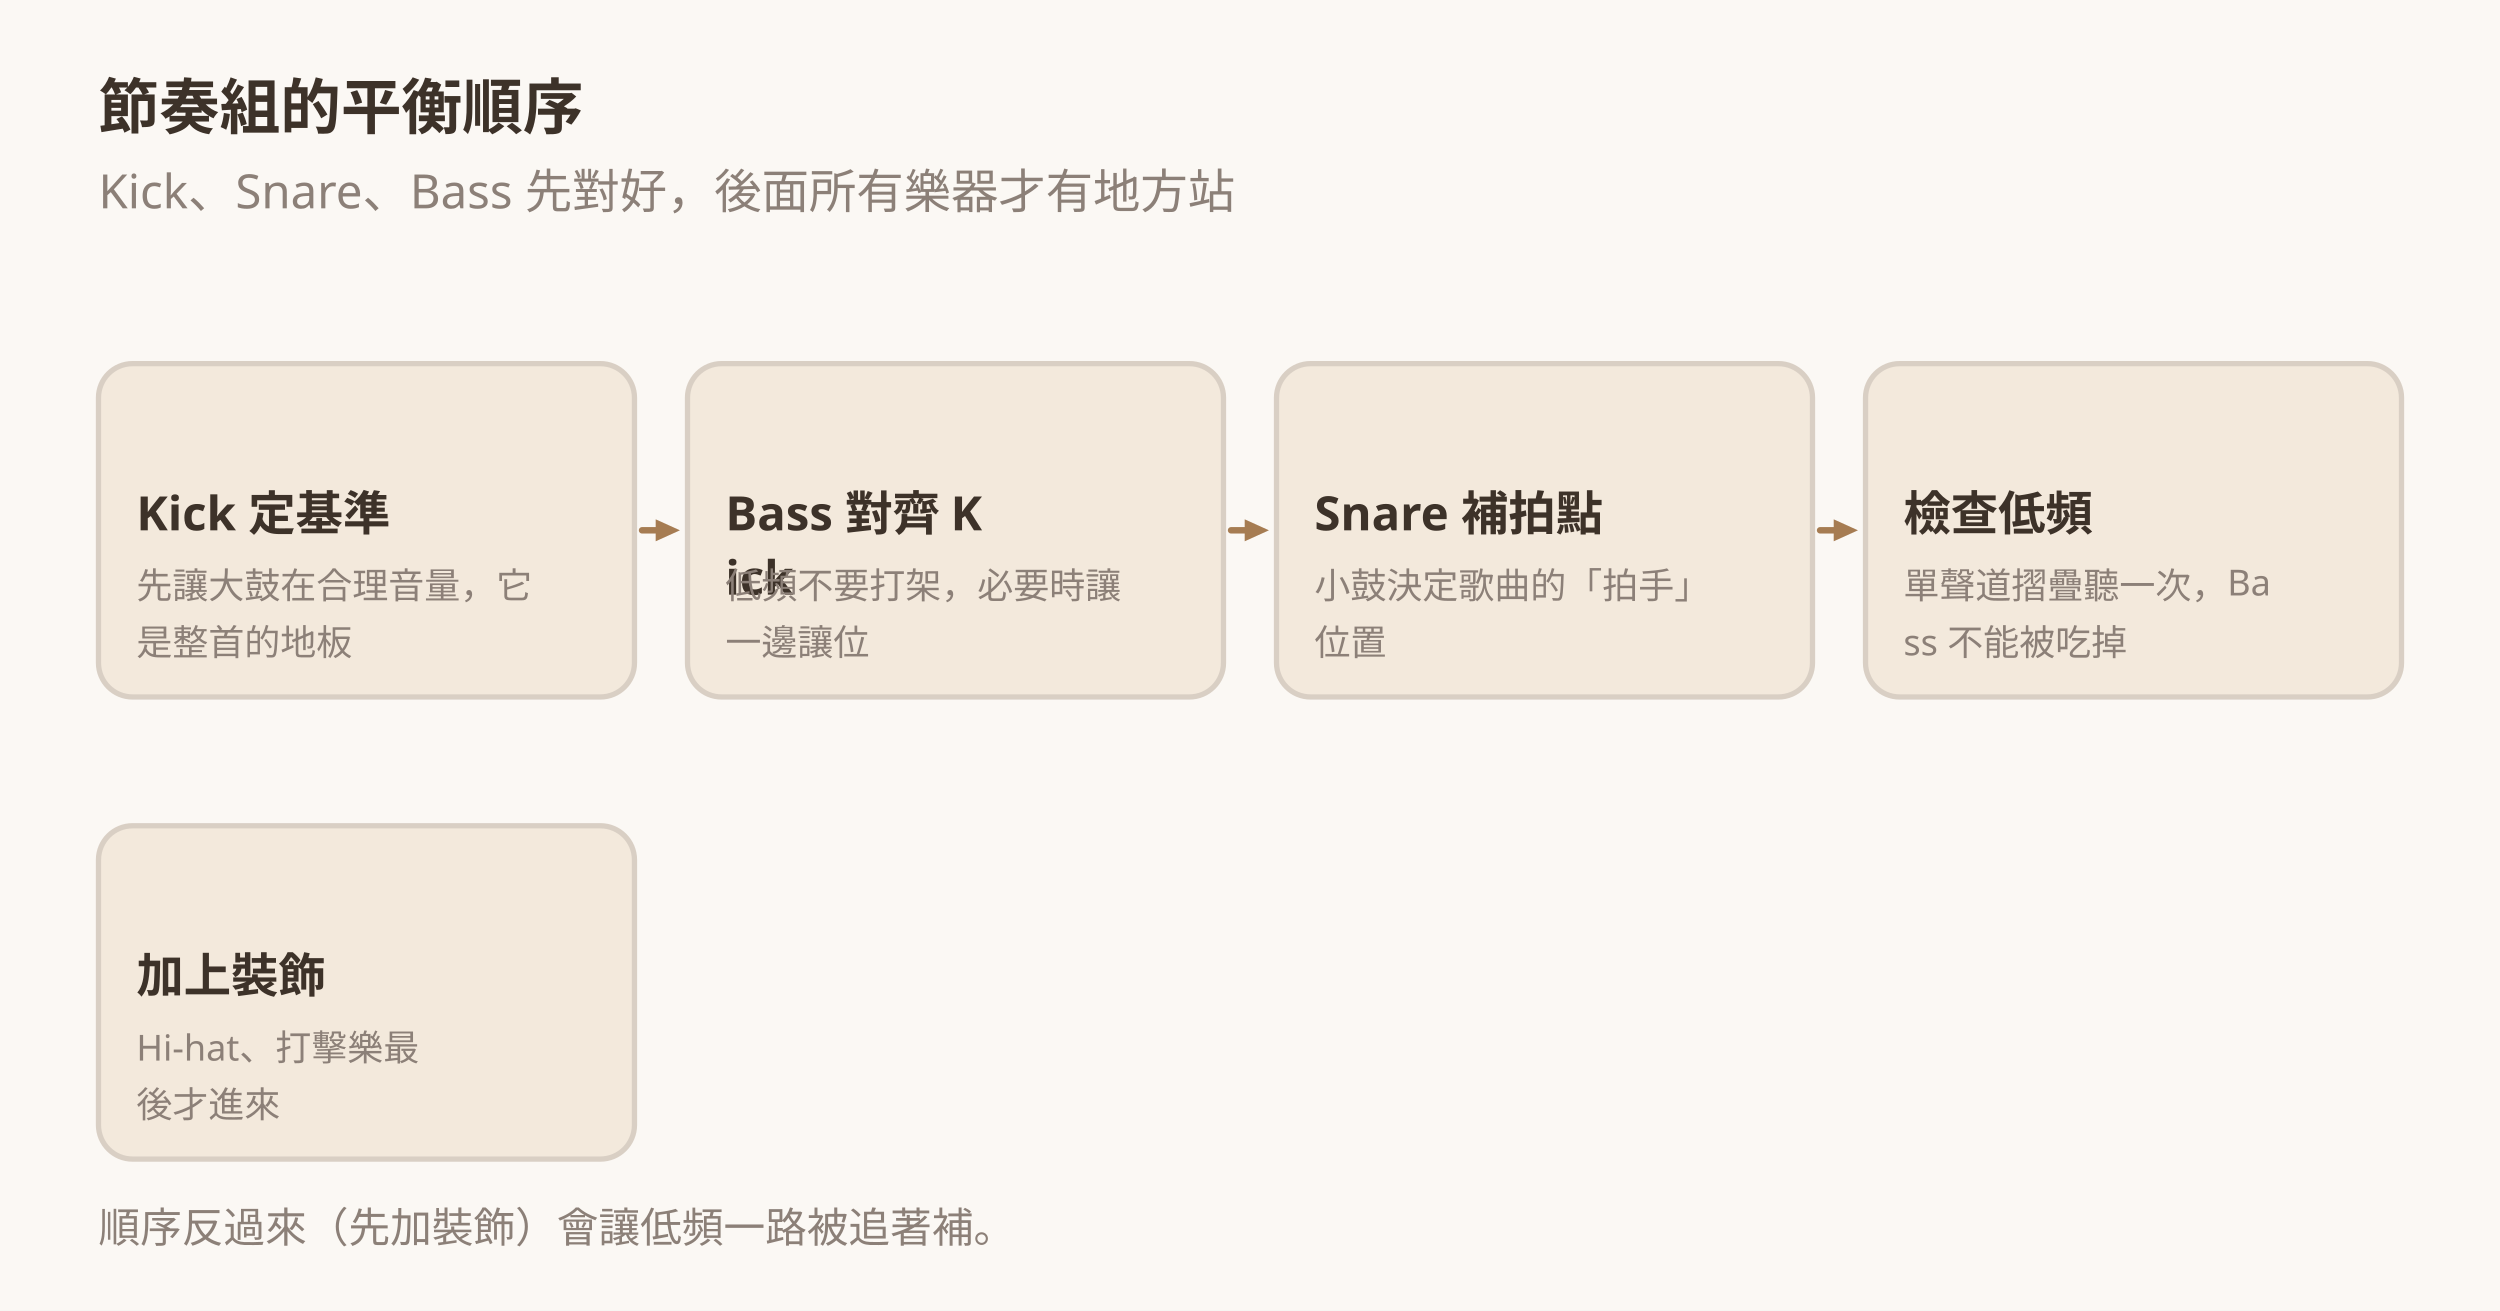
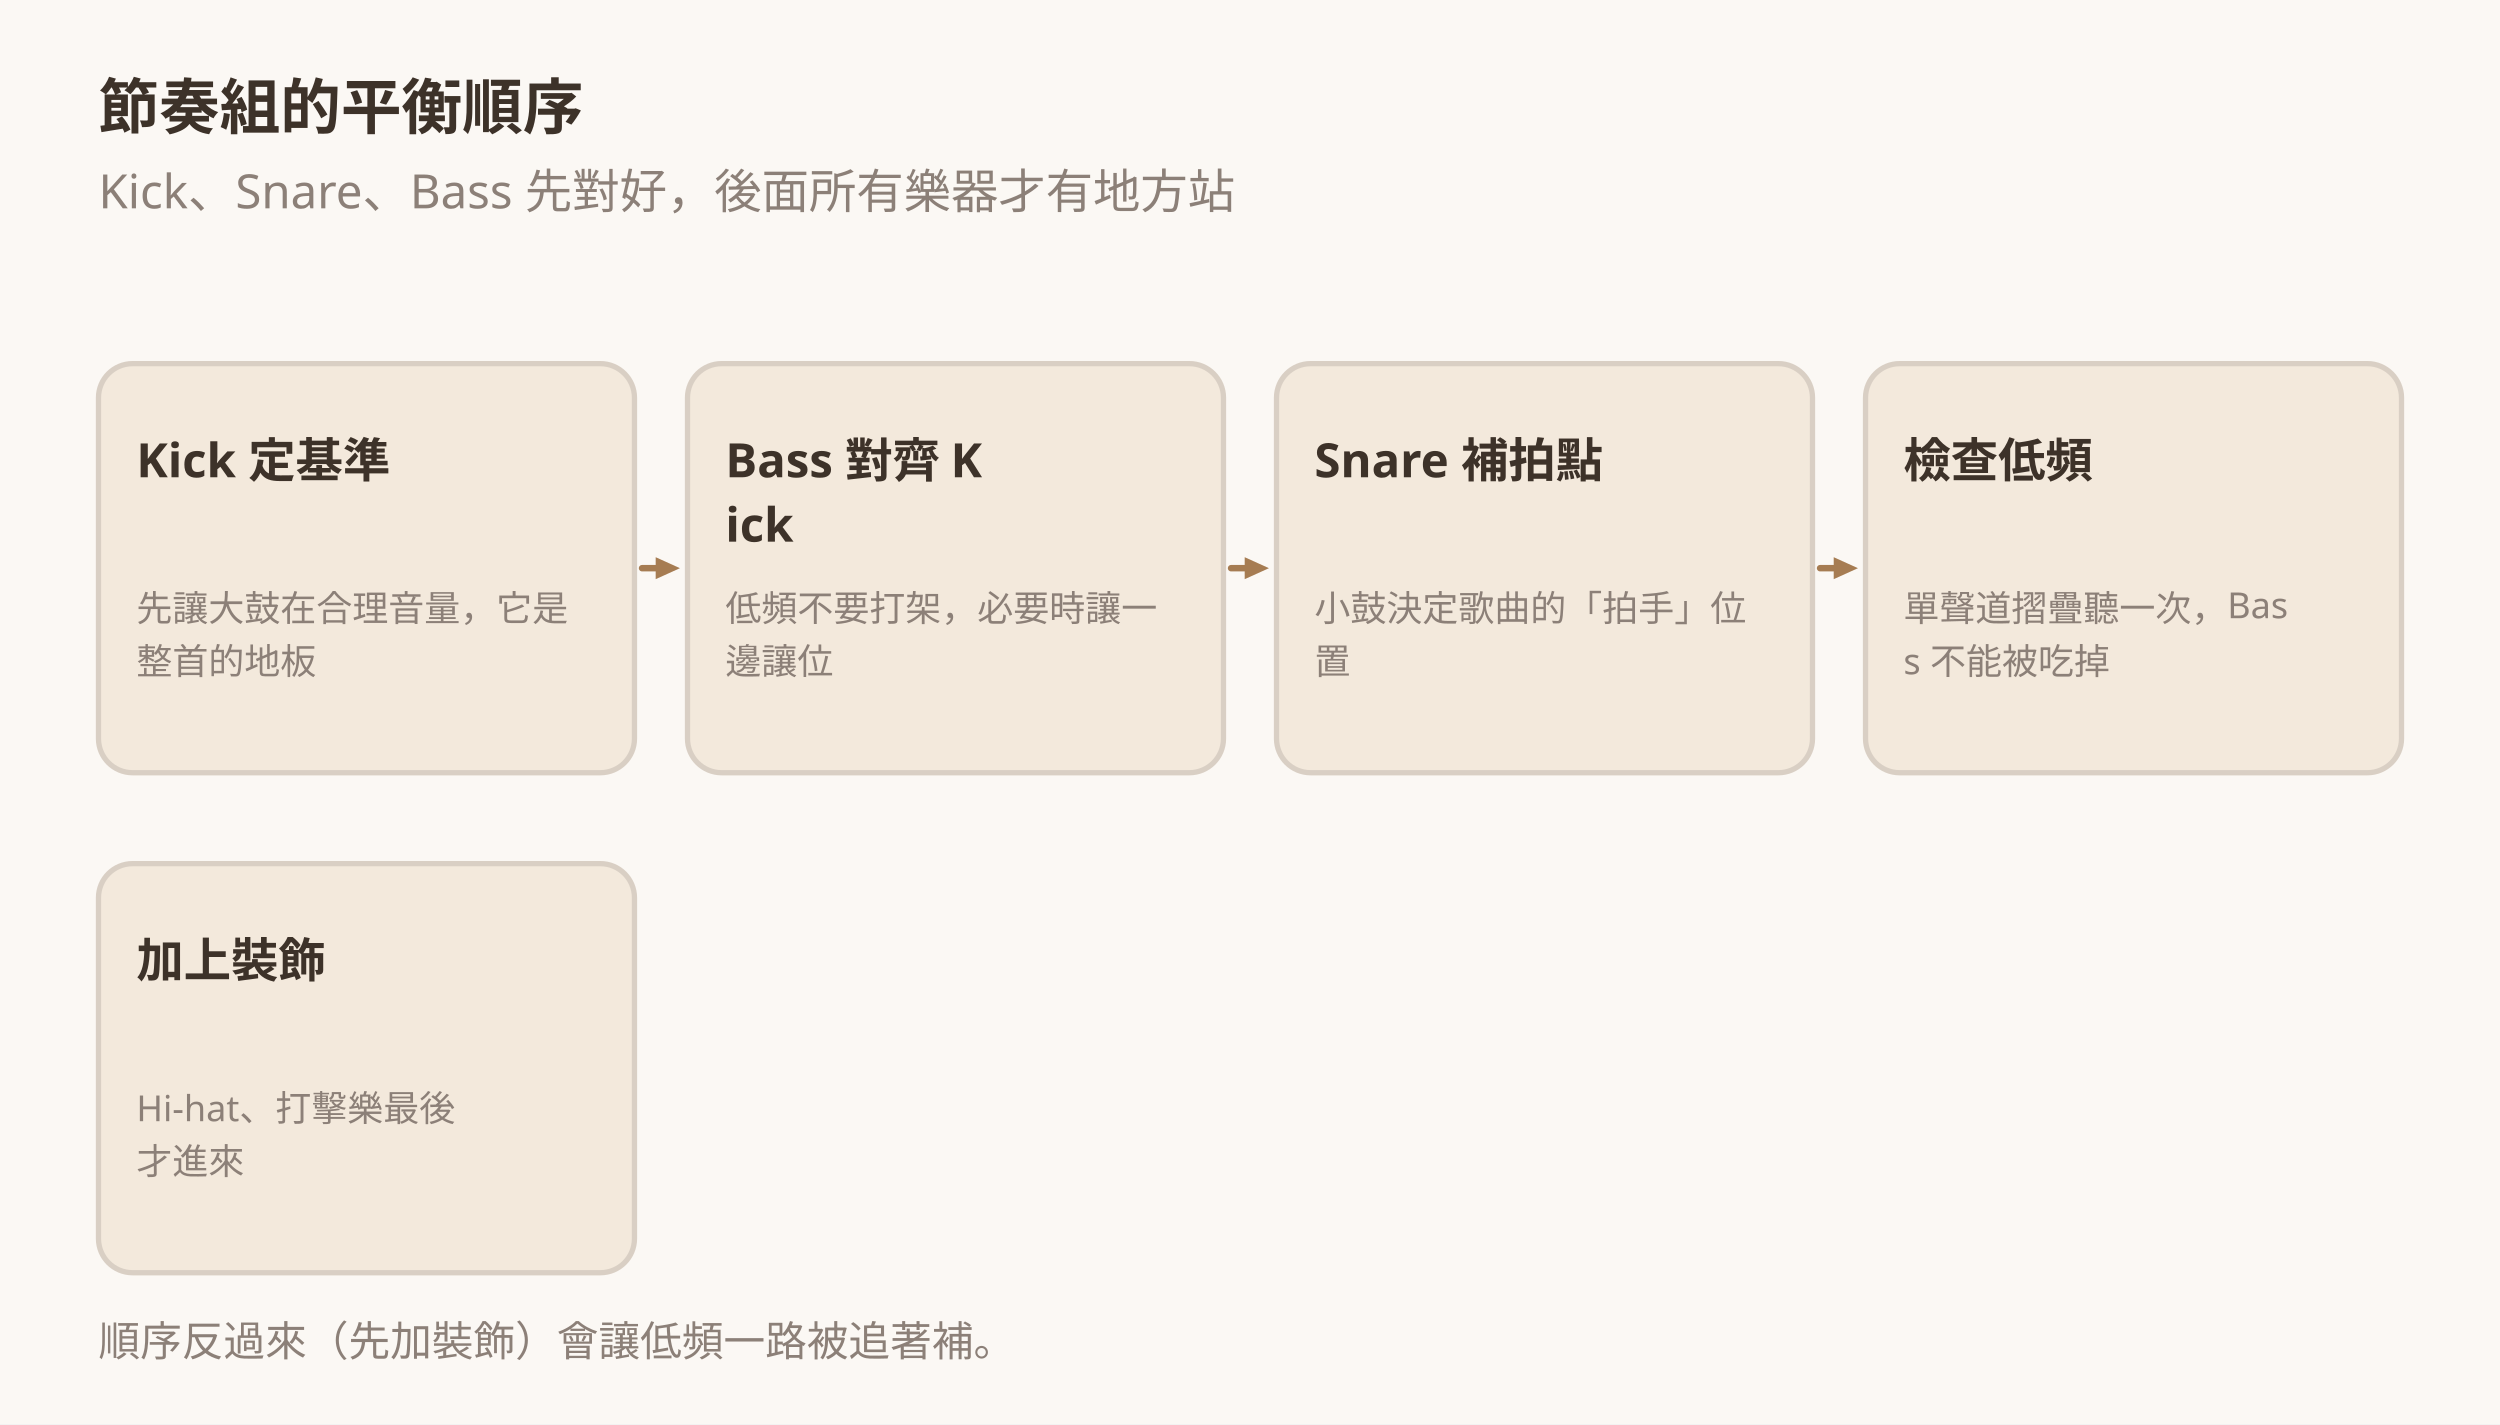
- <svg xmlns="http://www.w3.org/2000/svg" viewBox="0 0 660 346" role="img" aria-label="節奏組的平衡順序">
-   <rect width="660" height="346" fill="#FBF8F4" />
+ <svg xmlns="http://www.w3.org/2000/svg" viewBox="0 0 660 376" role="img" aria-label="節奏組的平衡順序">
+   <rect width="660" height="376" fill="#FBF8F4" />
  <style>
    .t   { font-family: 'Noto Sans TC','PingFang TC','Microsoft JhengHei',system-ui,sans-serif; fill: #3D3229; }
    .tb  { font-family: 'Noto Sans TC','PingFang TC','Microsoft JhengHei',system-ui,sans-serif; fill: #3D3229; font-weight: 700; }
    .ts  { font-family: 'Noto Sans TC','PingFang TC','Microsoft JhengHei',system-ui,sans-serif; fill: #8C8078; }
    .num { font-family: 'Noto Sans TC','PingFang TC','Microsoft JhengHei',system-ui,sans-serif; fill: #FFFFFF; font-weight: 700; font-size: 11px; }
    .ink { fill: none; stroke: #3D3229; stroke-width: 1.6; stroke-linejoin: round; stroke-linecap: round; }
    .thin{ fill: none; stroke: #D9CFC4; stroke-width: 1.1; }
    .dash{ fill: none; stroke: #D9CFC4; stroke-width: 1.1; stroke-dasharray: 4 5; }
    .lead{ fill: none; stroke: #8C8078; stroke-width: 1; }
    .acc { fill: none; stroke: #A67C52; stroke-width: 2; stroke-linejoin: round; stroke-linecap: round; }
    .blue{ fill: none; stroke: #6B8FBF; stroke-width: 2; stroke-linejoin: round; stroke-linecap: round; }
    .green{ fill: none; stroke: #6F8F6A; stroke-width: 2; stroke-linejoin: round; stroke-linecap: round; }
    .red { fill: none; stroke: #B0563F; stroke-width: 2; stroke-linejoin: round; stroke-linecap: round; }
    .dot { fill: #3D3229; }
  </style>
  <text x="26" y="34" class="tb" font-size="16">節奏組的平衡順序</text>
  <text x="26" y="55" class="ts" font-size="12.5">Kick、Snare、Bass 先對好，後面所有樂器才有地方站</text>
  <circle cx="38.0" cy="110" r="10" fill="#A67C52" />
  <text x="38.0" y="114" text-anchor="middle" class="num">1</text>
-   <rect x="26.0" y="96" width="141.5" height="88" rx="9" fill="#F3E9DC" stroke="#D9CFC4" stroke-width="1.4" />
-   <text x="36.0" y="140" class="t" font-size="12.5" font-weight="700">Kick 定基準</text>
-   <text x="36.0" y="158" class="ts" font-size="9.5" fill="#8C8078">先讓大鼓在合理音量，它</text>
-   <text x="36.0" y="173" class="ts" font-size="9.5" fill="#8C8078">是整首的地板</text>
-   <path d="M169.5 140.0 L173.2 140.0" fill="none" stroke="#A67C52" stroke-width="1.7" stroke-linecap="round" />
-   <path d="M179.5 140.0 L173.1 142.9 L173.1 137.1 Z" fill="#A67C52" />
+   <rect x="26.0" y="96" width="141.5" height="108" rx="9" fill="#F3E9DC" stroke="#D9CFC4" stroke-width="1.4" />
+   <text x="36.0" y="126" class="t" font-size="12.5" font-weight="700">Kick 定基準</text>
+   <text x="36.0" y="164" class="ts" font-size="9.5" fill="#8C8078">先讓大鼓在合理音量，它是</text>
+   <text x="36.0" y="178" class="ts" font-size="9.5" fill="#8C8078">整首的地板</text>
+   <path d="M169.5 150.0 L173.2 150.0" fill="none" stroke="#A67C52" stroke-width="1.7" stroke-linecap="round" />
+   <path d="M179.5 150.0 L173.1 152.9 L173.1 147.1 Z" fill="#A67C52" />
  <circle cx="193.5" cy="110" r="10" fill="#A67C52" />
  <text x="193.5" y="114" text-anchor="middle" class="num">2</text>
-   <rect x="181.5" y="96" width="141.5" height="88" rx="9" fill="#F3E9DC" stroke="#D9CFC4" stroke-width="1.4" />
-   <text x="191.5" y="140" class="t" font-size="12.5" font-weight="700">Bass 對齊 K</text>
-   <text x="191.5" y="157" class="t" font-size="12.5" font-weight="700">ick</text>
-   <text x="191.5" y="158" class="ts" font-size="9.5" fill="#8C8078">低頻不要打架，必要時讓</text>
-   <text x="191.5" y="173" class="ts" font-size="9.5" fill="#8C8078">一邊讓位</text>
-   <path d="M325.0 140.0 L328.7 140.0" fill="none" stroke="#A67C52" stroke-width="1.7" stroke-linecap="round" />
-   <path d="M335.0 140.0 L328.6 142.9 L328.6 137.1 Z" fill="#A67C52" />
+   <rect x="181.5" y="96" width="141.5" height="108" rx="9" fill="#F3E9DC" stroke="#D9CFC4" stroke-width="1.4" />
+   <text x="191.5" y="126" class="t" font-size="12.5" font-weight="700">Bass 對齊 K</text>
+   <text x="191.5" y="143" class="t" font-size="12.5" font-weight="700">ick</text>
+   <text x="191.5" y="164" class="ts" font-size="9.5" fill="#8C8078">低頻不要打架，必要時讓一</text>
+   <text x="191.5" y="178" class="ts" font-size="9.5" fill="#8C8078">邊讓位</text>
+   <path d="M325.0 150.0 L328.7 150.0" fill="none" stroke="#A67C52" stroke-width="1.7" stroke-linecap="round" />
+   <path d="M335.0 150.0 L328.6 152.9 L328.6 147.1 Z" fill="#A67C52" />
  <circle cx="349.0" cy="110" r="10" fill="#A67C52" />
  <text x="349.0" y="114" text-anchor="middle" class="num">3</text>
-   <rect x="337.0" y="96" width="141.5" height="88" rx="9" fill="#F3E9DC" stroke="#D9CFC4" stroke-width="1.4" />
-   <text x="347.0" y="140" class="t" font-size="12.5" font-weight="700">Snare 補拍點</text>
-   <text x="347.0" y="158" class="ts" font-size="9.5" fill="#8C8078">小鼓決定歌曲的「拍手」</text>
-   <text x="347.0" y="173" class="ts" font-size="9.5" fill="#8C8078">位置</text>
-   <path d="M480.5 140.0 L484.2 140.0" fill="none" stroke="#A67C52" stroke-width="1.7" stroke-linecap="round" />
-   <path d="M490.5 140.0 L484.1 142.9 L484.1 137.1 Z" fill="#A67C52" />
+   <rect x="337.0" y="96" width="141.5" height="108" rx="9" fill="#F3E9DC" stroke="#D9CFC4" stroke-width="1.4" />
+   <text x="347.0" y="126" class="t" font-size="12.5" font-weight="700">Snare 補拍點</text>
+   <text x="347.0" y="164" class="ts" font-size="9.5" fill="#8C8078">小鼓決定歌曲的「拍手」位</text>
+   <text x="347.0" y="178" class="ts" font-size="9.5" fill="#8C8078">置</text>
+   <path d="M480.5 150.0 L484.2 150.0" fill="none" stroke="#A67C52" stroke-width="1.7" stroke-linecap="round" />
+   <path d="M490.5 150.0 L484.1 152.9 L484.1 147.1 Z" fill="#A67C52" />
  <circle cx="504.5" cy="110" r="10" fill="#A67C52" />
  <text x="504.5" y="114" text-anchor="middle" class="num">4</text>
-   <rect x="492.5" y="96" width="141.5" height="88" rx="9" fill="#F3E9DC" stroke="#D9CFC4" stroke-width="1.4" />
-   <text x="502.5" y="140" class="t" font-size="12.5" font-weight="700">檢查低頻</text>
-   <text x="502.5" y="158" class="ts" font-size="9.5" fill="#8C8078">單聲道摺疊聽一次，Ba</text>
-   <text x="502.5" y="173" class="ts" font-size="9.5" fill="#8C8078">ss 不能被吃掉</text>
-   <circle cx="38.0" cy="232" r="10" fill="#A67C52" />
-   <text x="38.0" y="236" text-anchor="middle" class="num">5</text>
-   <rect x="26.0" y="218" width="141.5" height="88" rx="9" fill="#F3E9DC" stroke="#D9CFC4" stroke-width="1.4" />
-   <text x="36.0" y="262" class="t" font-size="12.5" font-weight="700">加上裝飾</text>
-   <text x="36.0" y="280" class="ts" font-size="9.5" fill="#8C8078">Hi-hat、打擊樂最</text>
-   <text x="36.0" y="295" class="ts" font-size="9.5" fill="#8C8078">後才進來</text>
-   <text x="26" y="328" class="ts" font-size="11">順序反過來（先加裝飾）會讓低頻一路被追著補。</text>
+   <rect x="492.5" y="96" width="141.5" height="108" rx="9" fill="#F3E9DC" stroke="#D9CFC4" stroke-width="1.4" />
+   <text x="502.5" y="126" class="t" font-size="12.5" font-weight="700">檢查低頻</text>
+   <text x="502.5" y="164" class="ts" font-size="9.5" fill="#8C8078">單聲道摺疊聽一次，Bas</text>
+   <text x="502.5" y="178" class="ts" font-size="9.5" fill="#8C8078">s 不能被吃掉</text>
+   <circle cx="38.0" cy="242" r="10" fill="#A67C52" />
+   <text x="38.0" y="246" text-anchor="middle" class="num">5</text>
+   <rect x="26.0" y="228" width="141.5" height="108" rx="9" fill="#F3E9DC" stroke="#D9CFC4" stroke-width="1.4" />
+   <text x="36.0" y="258" class="t" font-size="12.5" font-weight="700">加上裝飾</text>
+   <text x="36.0" y="296" class="ts" font-size="9.5" fill="#8C8078">Hi-hat、打擊樂最後</text>
+   <text x="36.0" y="310" class="ts" font-size="9.5" fill="#8C8078">才進來</text>
+   <text x="26" y="358" class="ts" font-size="11">順序反過來（先加裝飾）會讓低頻一路被追著補。</text>
</svg>
